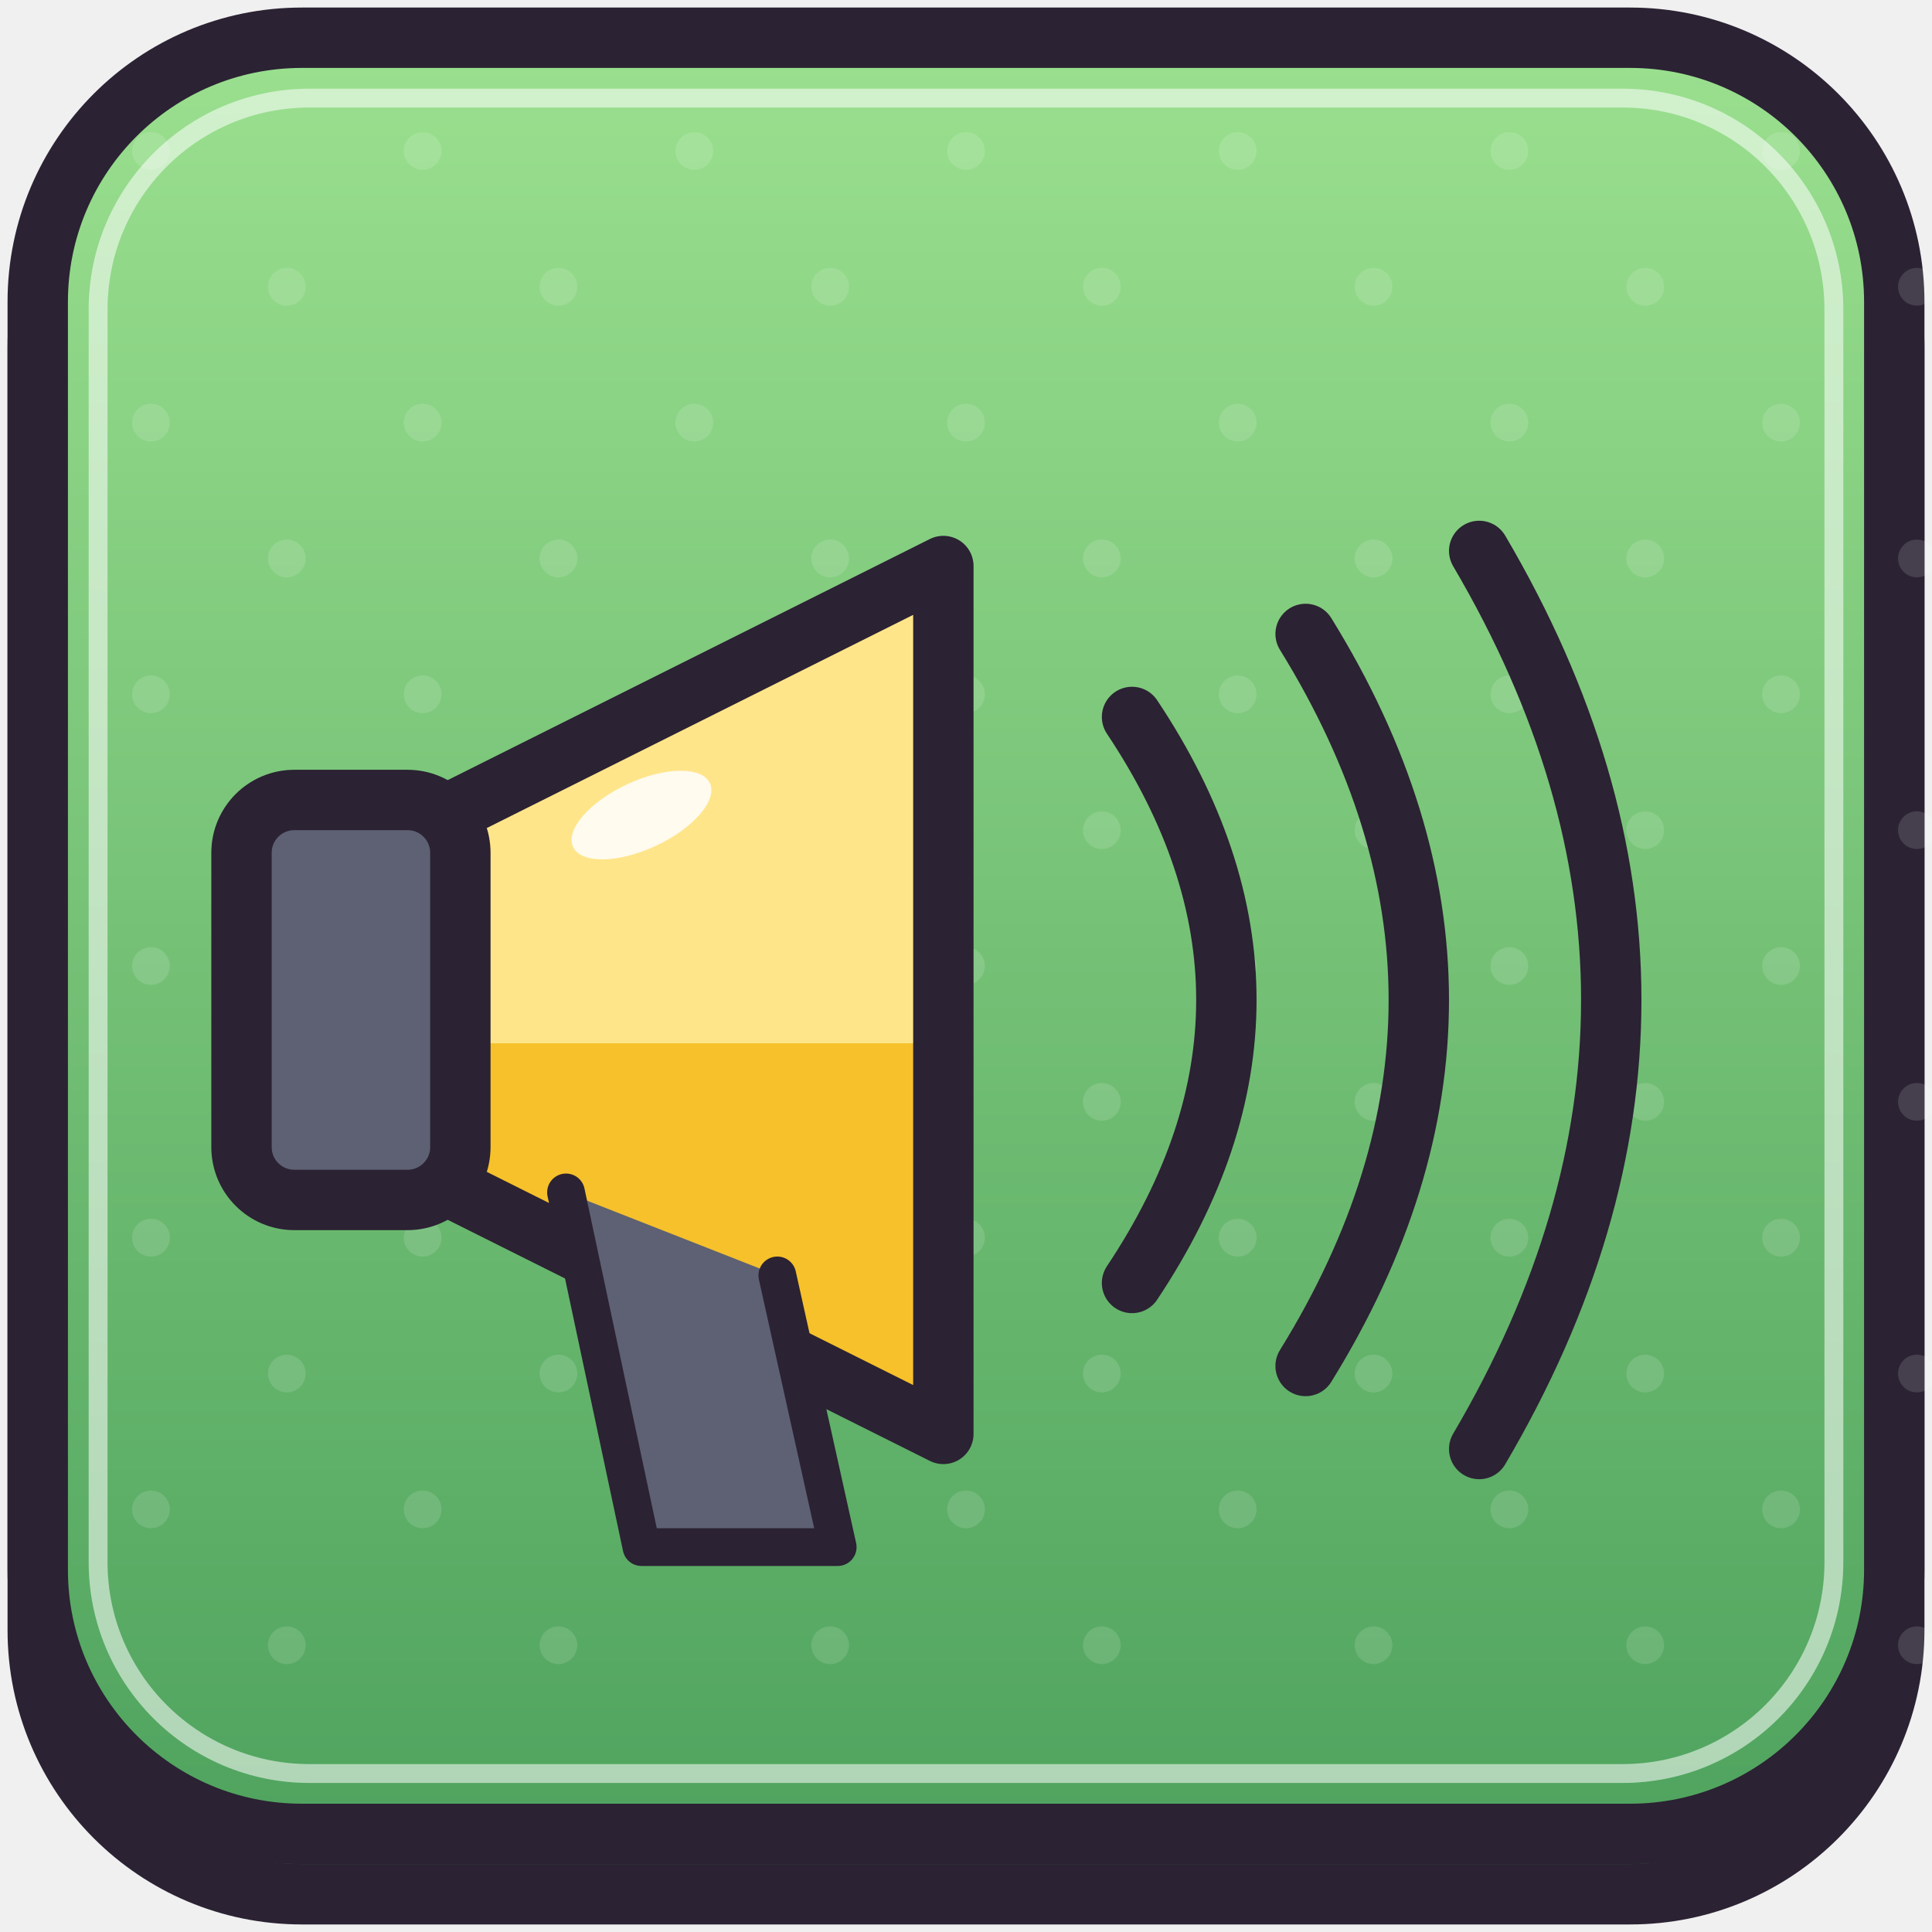
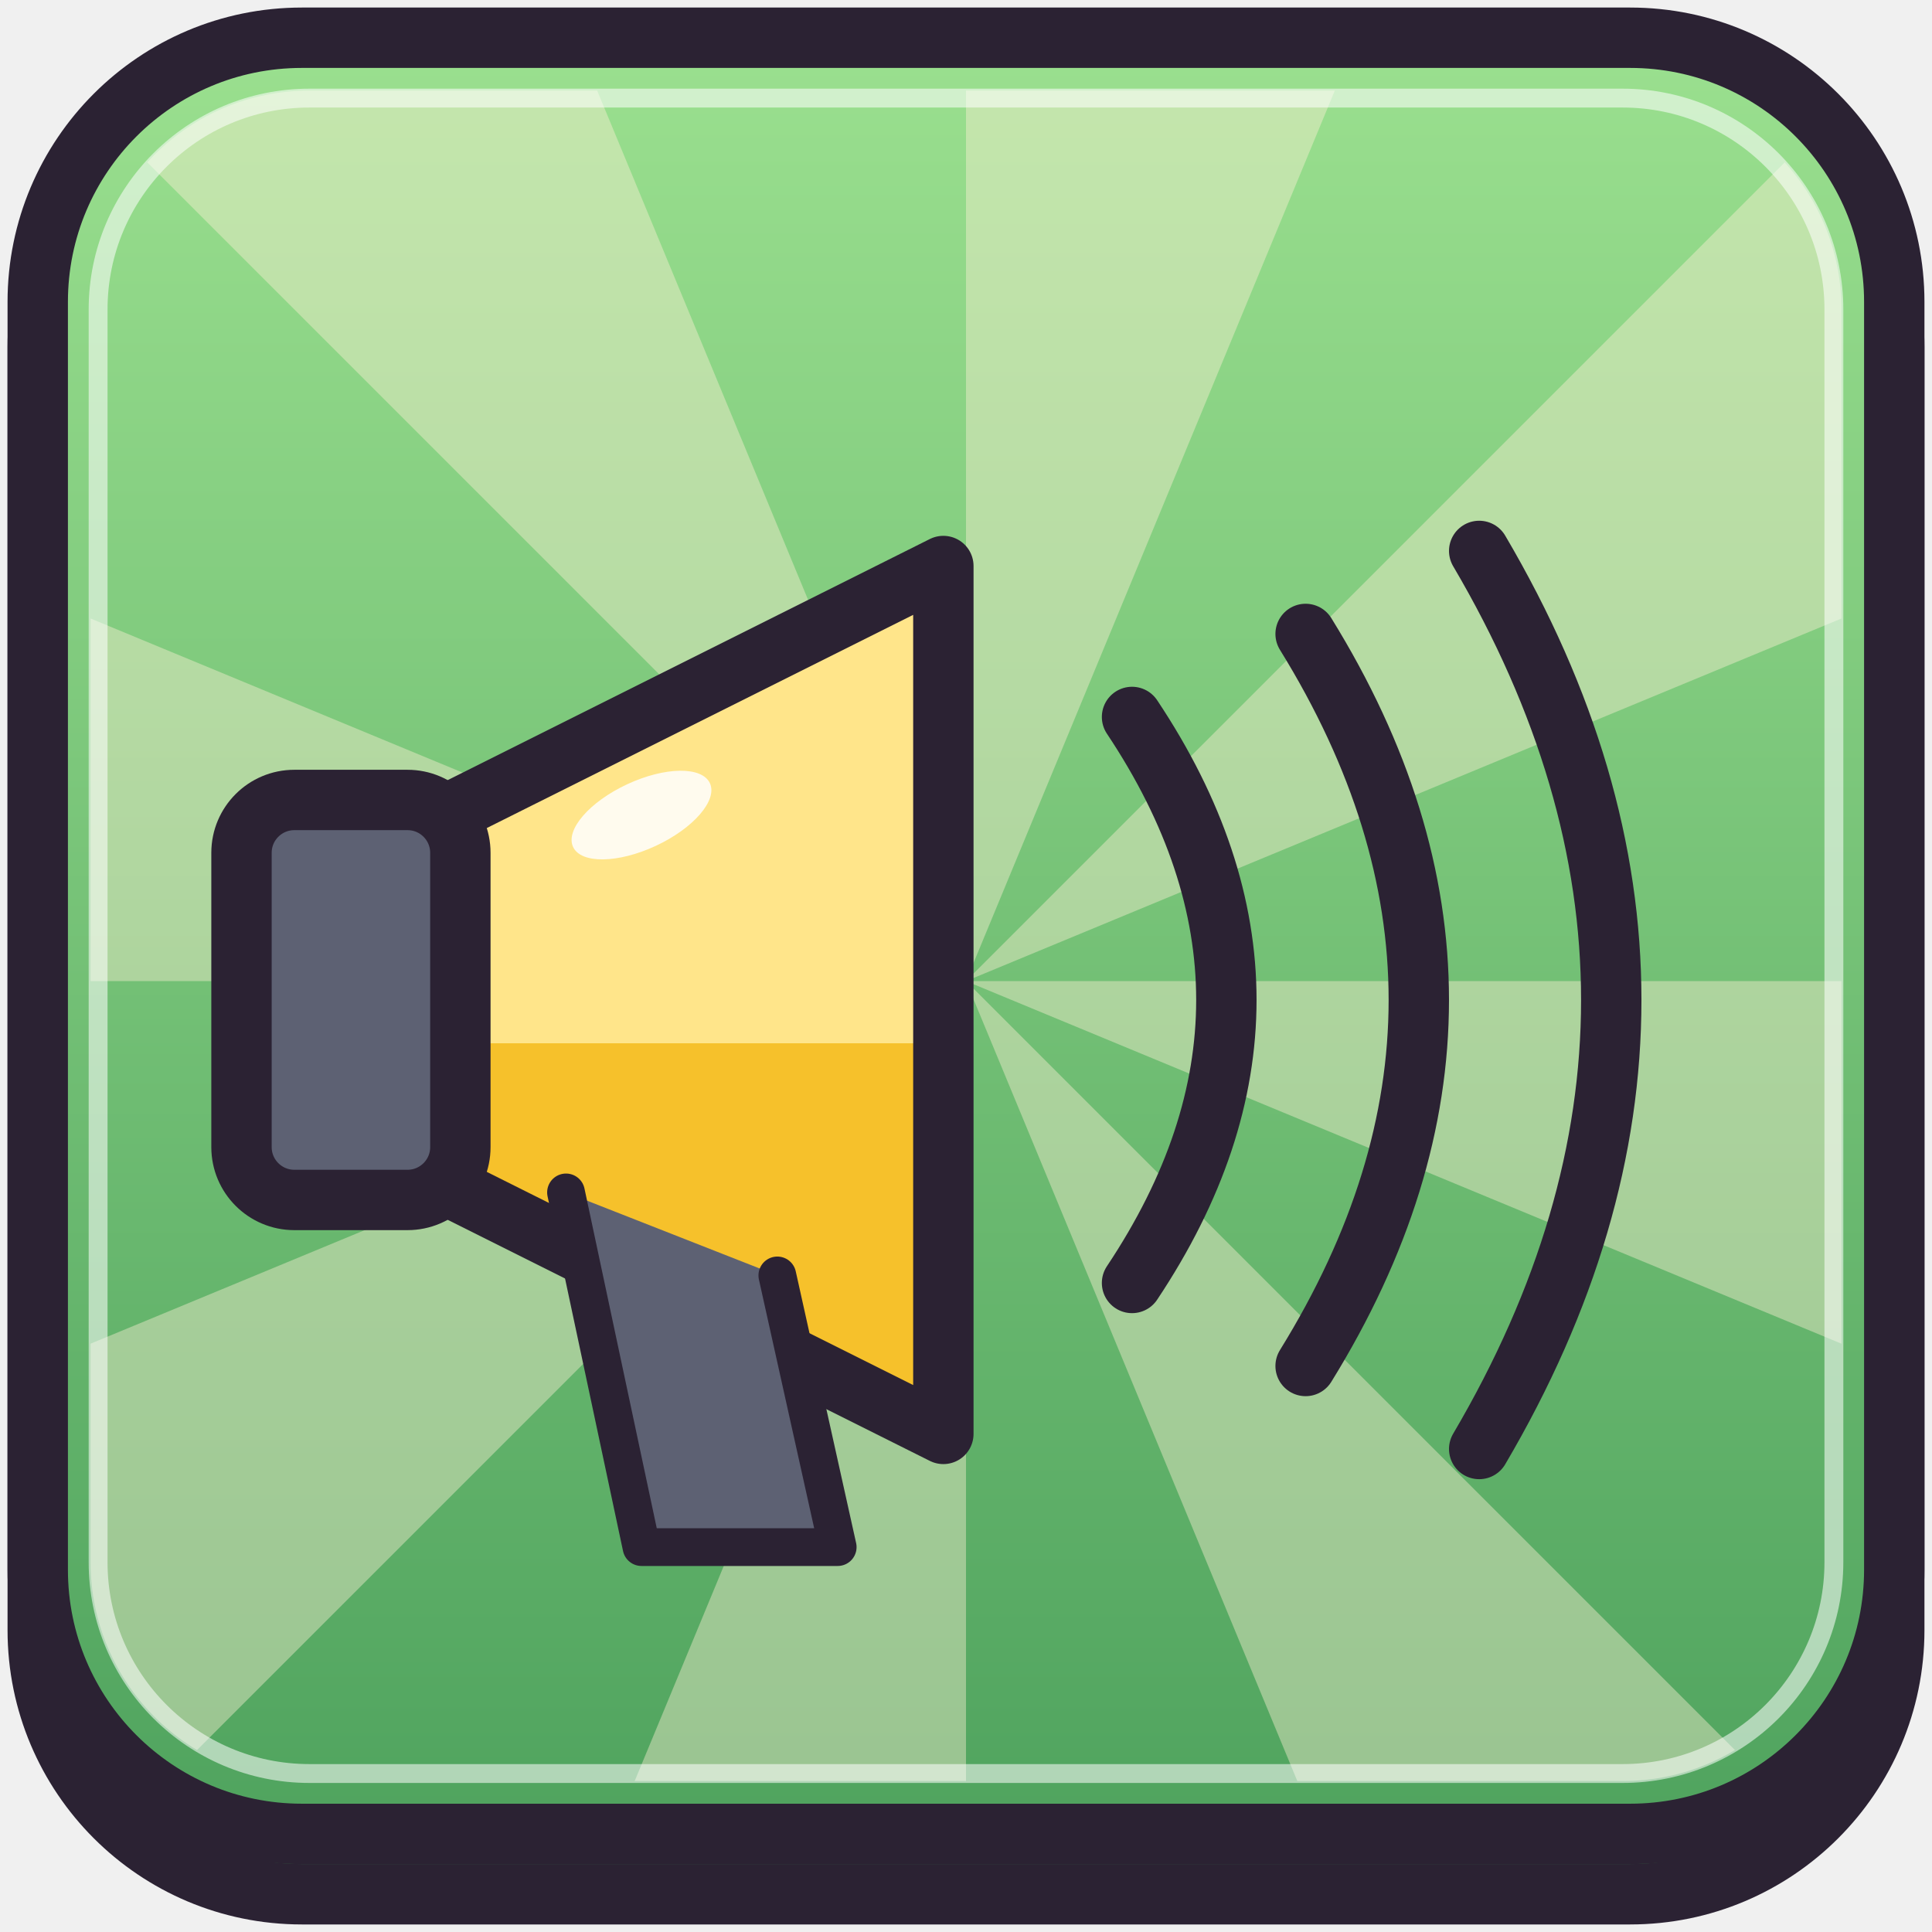
<svg xmlns="http://www.w3.org/2000/svg" width="512" height="512" viewBox="0 0 512 512">
  <defs>
    <linearGradient id="g1" x1="0" y1="0" x2="0" y2="1">
      <stop offset="0" stop-color="#FFE58A" />
      <stop offset="0.55" stop-color="#FFE58A" />
      <stop offset="0.55" stop-color="#F6C12B" />
      <stop offset="1" stop-color="#F6C12B" />
    </linearGradient>
    <linearGradient id="g2" x1="0" y1="0" x2="0" y2="1">
      <stop offset="0" stop-color="#9BE08F" />
      <stop offset="1" stop-color="#4FA35E" />
    </linearGradient>
+     <clipPath id="c3">
+       <rect x="24" y="24" width="464" height="448" rx="58" />
+     </clipPath>
  </defs>
  <rect x="10" y="22" width="492" height="480" rx="70" fill="#336E40" stroke="#2B2233" stroke-width="16" stroke-linejoin="round" stroke-linecap="round" />
  <rect x="10" y="10" width="492" height="476" rx="70" fill="url(#g2)" stroke="#2B2233" stroke-width="16" stroke-linejoin="round" stroke-linecap="round" />
-   <g clip-path="inset(14px round 64px)">
-     <circle cx="40" cy="40" r="5" fill="#FFFFFF" opacity="0.13" />
-     <circle cx="40" cy="112" r="5" fill="#FFFFFF" opacity="0.13" />
-     <circle cx="40" cy="184" r="5" fill="#FFFFFF" opacity="0.13" />
-     <circle cx="40" cy="256" r="5" fill="#FFFFFF" opacity="0.13" />
-     <circle cx="40" cy="328" r="5" fill="#FFFFFF" opacity="0.13" />
-     <circle cx="40" cy="400" r="5" fill="#FFFFFF" opacity="0.13" />
-     <circle cx="76" cy="76" r="5" fill="#FFFFFF" opacity="0.13" />
-     <circle cx="76" cy="148" r="5" fill="#FFFFFF" opacity="0.13" />
-     <circle cx="76" cy="220" r="5" fill="#FFFFFF" opacity="0.13" />
-     <circle cx="76" cy="292" r="5" fill="#FFFFFF" opacity="0.13" />
-     <circle cx="76" cy="364" r="5" fill="#FFFFFF" opacity="0.13" />
-     <circle cx="76" cy="436" r="5" fill="#FFFFFF" opacity="0.13" />
-     <circle cx="112" cy="40" r="5" fill="#FFFFFF" opacity="0.13" />
-     <circle cx="112" cy="112" r="5" fill="#FFFFFF" opacity="0.13" />
-     <circle cx="112" cy="184" r="5" fill="#FFFFFF" opacity="0.13" />
-     <circle cx="112" cy="256" r="5" fill="#FFFFFF" opacity="0.13" />
-     <circle cx="112" cy="328" r="5" fill="#FFFFFF" opacity="0.13" />
-     <circle cx="112" cy="400" r="5" fill="#FFFFFF" opacity="0.13" />
-     <circle cx="148" cy="76" r="5" fill="#FFFFFF" opacity="0.13" />
-     <circle cx="148" cy="148" r="5" fill="#FFFFFF" opacity="0.13" />
-     <circle cx="148" cy="220" r="5" fill="#FFFFFF" opacity="0.13" />
-     <circle cx="148" cy="292" r="5" fill="#FFFFFF" opacity="0.13" />
-     <circle cx="148" cy="364" r="5" fill="#FFFFFF" opacity="0.13" />
-     <circle cx="148" cy="436" r="5" fill="#FFFFFF" opacity="0.13" />
-     <circle cx="184" cy="40" r="5" fill="#FFFFFF" opacity="0.13" />
-     <circle cx="184" cy="112" r="5" fill="#FFFFFF" opacity="0.13" />
-     <circle cx="184" cy="184" r="5" fill="#FFFFFF" opacity="0.13" />
-     <circle cx="184" cy="256" r="5" fill="#FFFFFF" opacity="0.13" />
-     <circle cx="184" cy="328" r="5" fill="#FFFFFF" opacity="0.13" />
-     <circle cx="184" cy="400" r="5" fill="#FFFFFF" opacity="0.13" />
-     <circle cx="220" cy="76" r="5" fill="#FFFFFF" opacity="0.13" />
-     <circle cx="220" cy="148" r="5" fill="#FFFFFF" opacity="0.13" />
-     <circle cx="220" cy="220" r="5" fill="#FFFFFF" opacity="0.13" />
-     <circle cx="220" cy="292" r="5" fill="#FFFFFF" opacity="0.13" />
-     <circle cx="220" cy="364" r="5" fill="#FFFFFF" opacity="0.13" />
-     <circle cx="220" cy="436" r="5" fill="#FFFFFF" opacity="0.13" />
-     <circle cx="256" cy="40" r="5" fill="#FFFFFF" opacity="0.13" />
-     <circle cx="256" cy="112" r="5" fill="#FFFFFF" opacity="0.13" />
-     <circle cx="256" cy="184" r="5" fill="#FFFFFF" opacity="0.13" />
-     <circle cx="256" cy="256" r="5" fill="#FFFFFF" opacity="0.13" />
-     <circle cx="256" cy="328" r="5" fill="#FFFFFF" opacity="0.13" />
-     <circle cx="256" cy="400" r="5" fill="#FFFFFF" opacity="0.13" />
-     <circle cx="292" cy="76" r="5" fill="#FFFFFF" opacity="0.13" />
-     <circle cx="292" cy="148" r="5" fill="#FFFFFF" opacity="0.13" />
-     <circle cx="292" cy="220" r="5" fill="#FFFFFF" opacity="0.13" />
-     <circle cx="292" cy="292" r="5" fill="#FFFFFF" opacity="0.13" />
-     <circle cx="292" cy="364" r="5" fill="#FFFFFF" opacity="0.13" />
-     <circle cx="292" cy="436" r="5" fill="#FFFFFF" opacity="0.13" />
-     <circle cx="328" cy="40" r="5" fill="#FFFFFF" opacity="0.13" />
-     <circle cx="328" cy="112" r="5" fill="#FFFFFF" opacity="0.13" />
-     <circle cx="328" cy="184" r="5" fill="#FFFFFF" opacity="0.13" />
-     <circle cx="328" cy="256" r="5" fill="#FFFFFF" opacity="0.13" />
-     <circle cx="328" cy="328" r="5" fill="#FFFFFF" opacity="0.13" />
-     <circle cx="328" cy="400" r="5" fill="#FFFFFF" opacity="0.13" />
-     <circle cx="364" cy="76" r="5" fill="#FFFFFF" opacity="0.13" />
-     <circle cx="364" cy="148" r="5" fill="#FFFFFF" opacity="0.13" />
-     <circle cx="364" cy="220" r="5" fill="#FFFFFF" opacity="0.13" />
-     <circle cx="364" cy="292" r="5" fill="#FFFFFF" opacity="0.13" />
-     <circle cx="364" cy="364" r="5" fill="#FFFFFF" opacity="0.13" />
-     <circle cx="364" cy="436" r="5" fill="#FFFFFF" opacity="0.13" />
-     <circle cx="400" cy="40" r="5" fill="#FFFFFF" opacity="0.13" />
-     <circle cx="400" cy="112" r="5" fill="#FFFFFF" opacity="0.13" />
-     <circle cx="400" cy="184" r="5" fill="#FFFFFF" opacity="0.13" />
-     <circle cx="400" cy="256" r="5" fill="#FFFFFF" opacity="0.13" />
-     <circle cx="400" cy="328" r="5" fill="#FFFFFF" opacity="0.13" />
-     <circle cx="400" cy="400" r="5" fill="#FFFFFF" opacity="0.13" />
-     <circle cx="436" cy="76" r="5" fill="#FFFFFF" opacity="0.13" />
-     <circle cx="436" cy="148" r="5" fill="#FFFFFF" opacity="0.13" />
-     <circle cx="436" cy="220" r="5" fill="#FFFFFF" opacity="0.13" />
-     <circle cx="436" cy="292" r="5" fill="#FFFFFF" opacity="0.13" />
-     <circle cx="436" cy="364" r="5" fill="#FFFFFF" opacity="0.13" />
-     <circle cx="436" cy="436" r="5" fill="#FFFFFF" opacity="0.13" />
-     <circle cx="472" cy="40" r="5" fill="#FFFFFF" opacity="0.13" />
-     <circle cx="472" cy="112" r="5" fill="#FFFFFF" opacity="0.13" />
-     <circle cx="472" cy="184" r="5" fill="#FFFFFF" opacity="0.13" />
-     <circle cx="472" cy="256" r="5" fill="#FFFFFF" opacity="0.13" />
-     <circle cx="472" cy="328" r="5" fill="#FFFFFF" opacity="0.13" />
-     <circle cx="472" cy="400" r="5" fill="#FFFFFF" opacity="0.13" />
-     <circle cx="508" cy="76" r="5" fill="#FFFFFF" opacity="0.13" />
-     <circle cx="508" cy="148" r="5" fill="#FFFFFF" opacity="0.13" />
-     <circle cx="508" cy="220" r="5" fill="#FFFFFF" opacity="0.13" />
-     <circle cx="508" cy="292" r="5" fill="#FFFFFF" opacity="0.13" />
-     <circle cx="508" cy="364" r="5" fill="#FFFFFF" opacity="0.13" />
-     <circle cx="508" cy="436" r="5" fill="#FFFFFF" opacity="0.13" />
+   <g clip-path="url(#c3)">
+     <path d="M256,260 L256.0,-160.0 L416.7,-128.0 Z" fill="#FFF1D6" opacity="0.42" />
+     <path d="M256,260 L553.0,-37.0 L644.0,99.3 Z" fill="#FFF1D6" opacity="0.42" />
+     <path d="M256,260 L676.0,260.0 L644.0,420.7 Z" fill="#FFF1D6" opacity="0.42" />
+     <path d="M256,260 L553.0,557.0 L416.7,648.0 Z" fill="#FFF1D6" opacity="0.42" />
+     <path d="M256,260 L256.0,680.0 L95.3,648.0 Z" fill="#FFF1D6" opacity="0.42" />
+     <path d="M256,260 L-41.0,557.0 L-132.0,420.7 Z" fill="#FFF1D6" opacity="0.42" />
+     <path d="M256,260 L-164.0,260.0 L-132.0,99.3 Z" fill="#FFF1D6" opacity="0.42" />
+     <path d="M256,260 L-41.0,-37.0 L95.3,-128.0 Z" fill="#FFF1D6" opacity="0.42" />
  </g>
  <rect x="26" y="26" width="460" height="444" rx="56" fill="none" stroke="#FFFFFF" stroke-width="5" opacity="0.55" />
  <path d="M110,220 L250,150 L250,380 L110,310 Z" fill="url(#g1)" stroke="#2B2233" stroke-width="16" stroke-linejoin="round" stroke-linecap="round" />
  <rect x="64" y="212" width="58" height="106" rx="14" fill="#5D6173" stroke="#2B2233" stroke-width="16" stroke-linejoin="round" stroke-linecap="round" />
  <path d="M150,316 L170,410 L222,410 L206,338" fill="#5D6173" stroke="#2B2233" stroke-width="10" stroke-linejoin="round" stroke-linecap="round" />
  <path d="M300,190 Q350,265 300,340" fill="none" stroke="#2B2233" stroke-width="16" stroke-linejoin="round" stroke-linecap="round" />
  <path d="M346,168 Q406,265 346,362" fill="none" stroke="#2B2233" stroke-width="16" stroke-linejoin="round" stroke-linecap="round" />
  <path d="M392,146 Q462,265 392,384" fill="none" stroke="#2B2233" stroke-width="16" stroke-linejoin="round" stroke-linecap="round" />
  <ellipse cx="170" cy="216" rx="20" ry="9" fill="#FFFFFF" opacity="0.85" transform="rotate(-25 170 216)" />
</svg>
